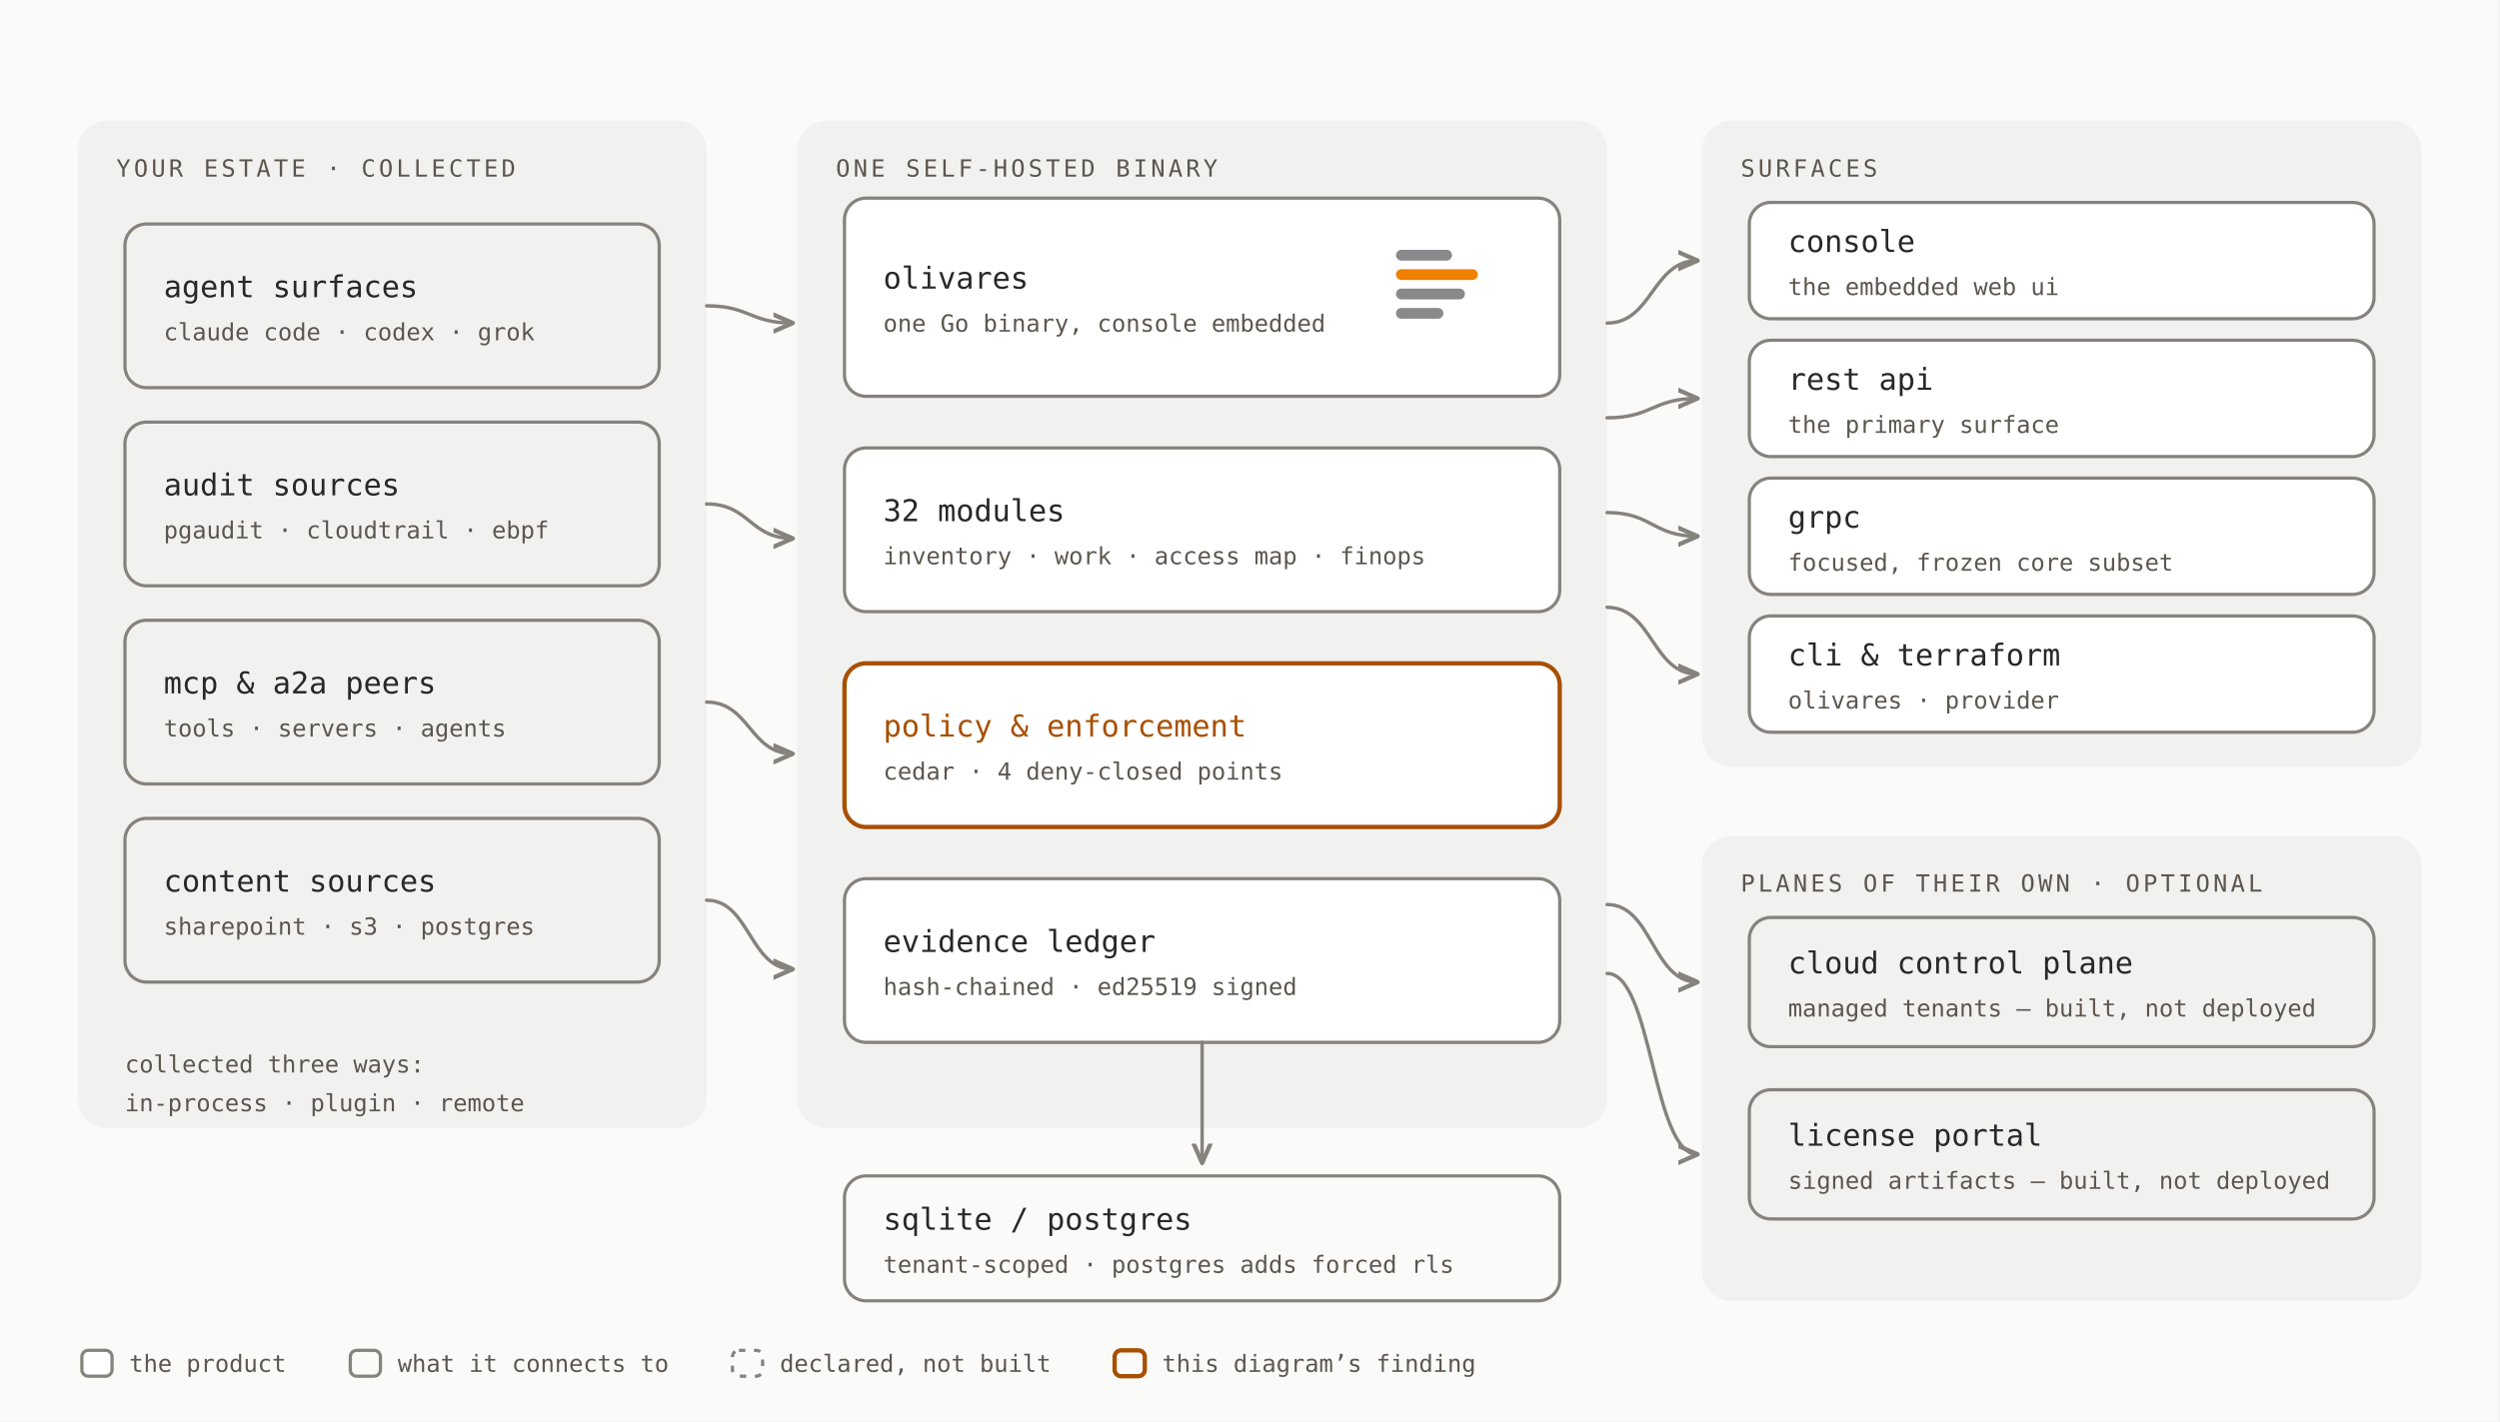
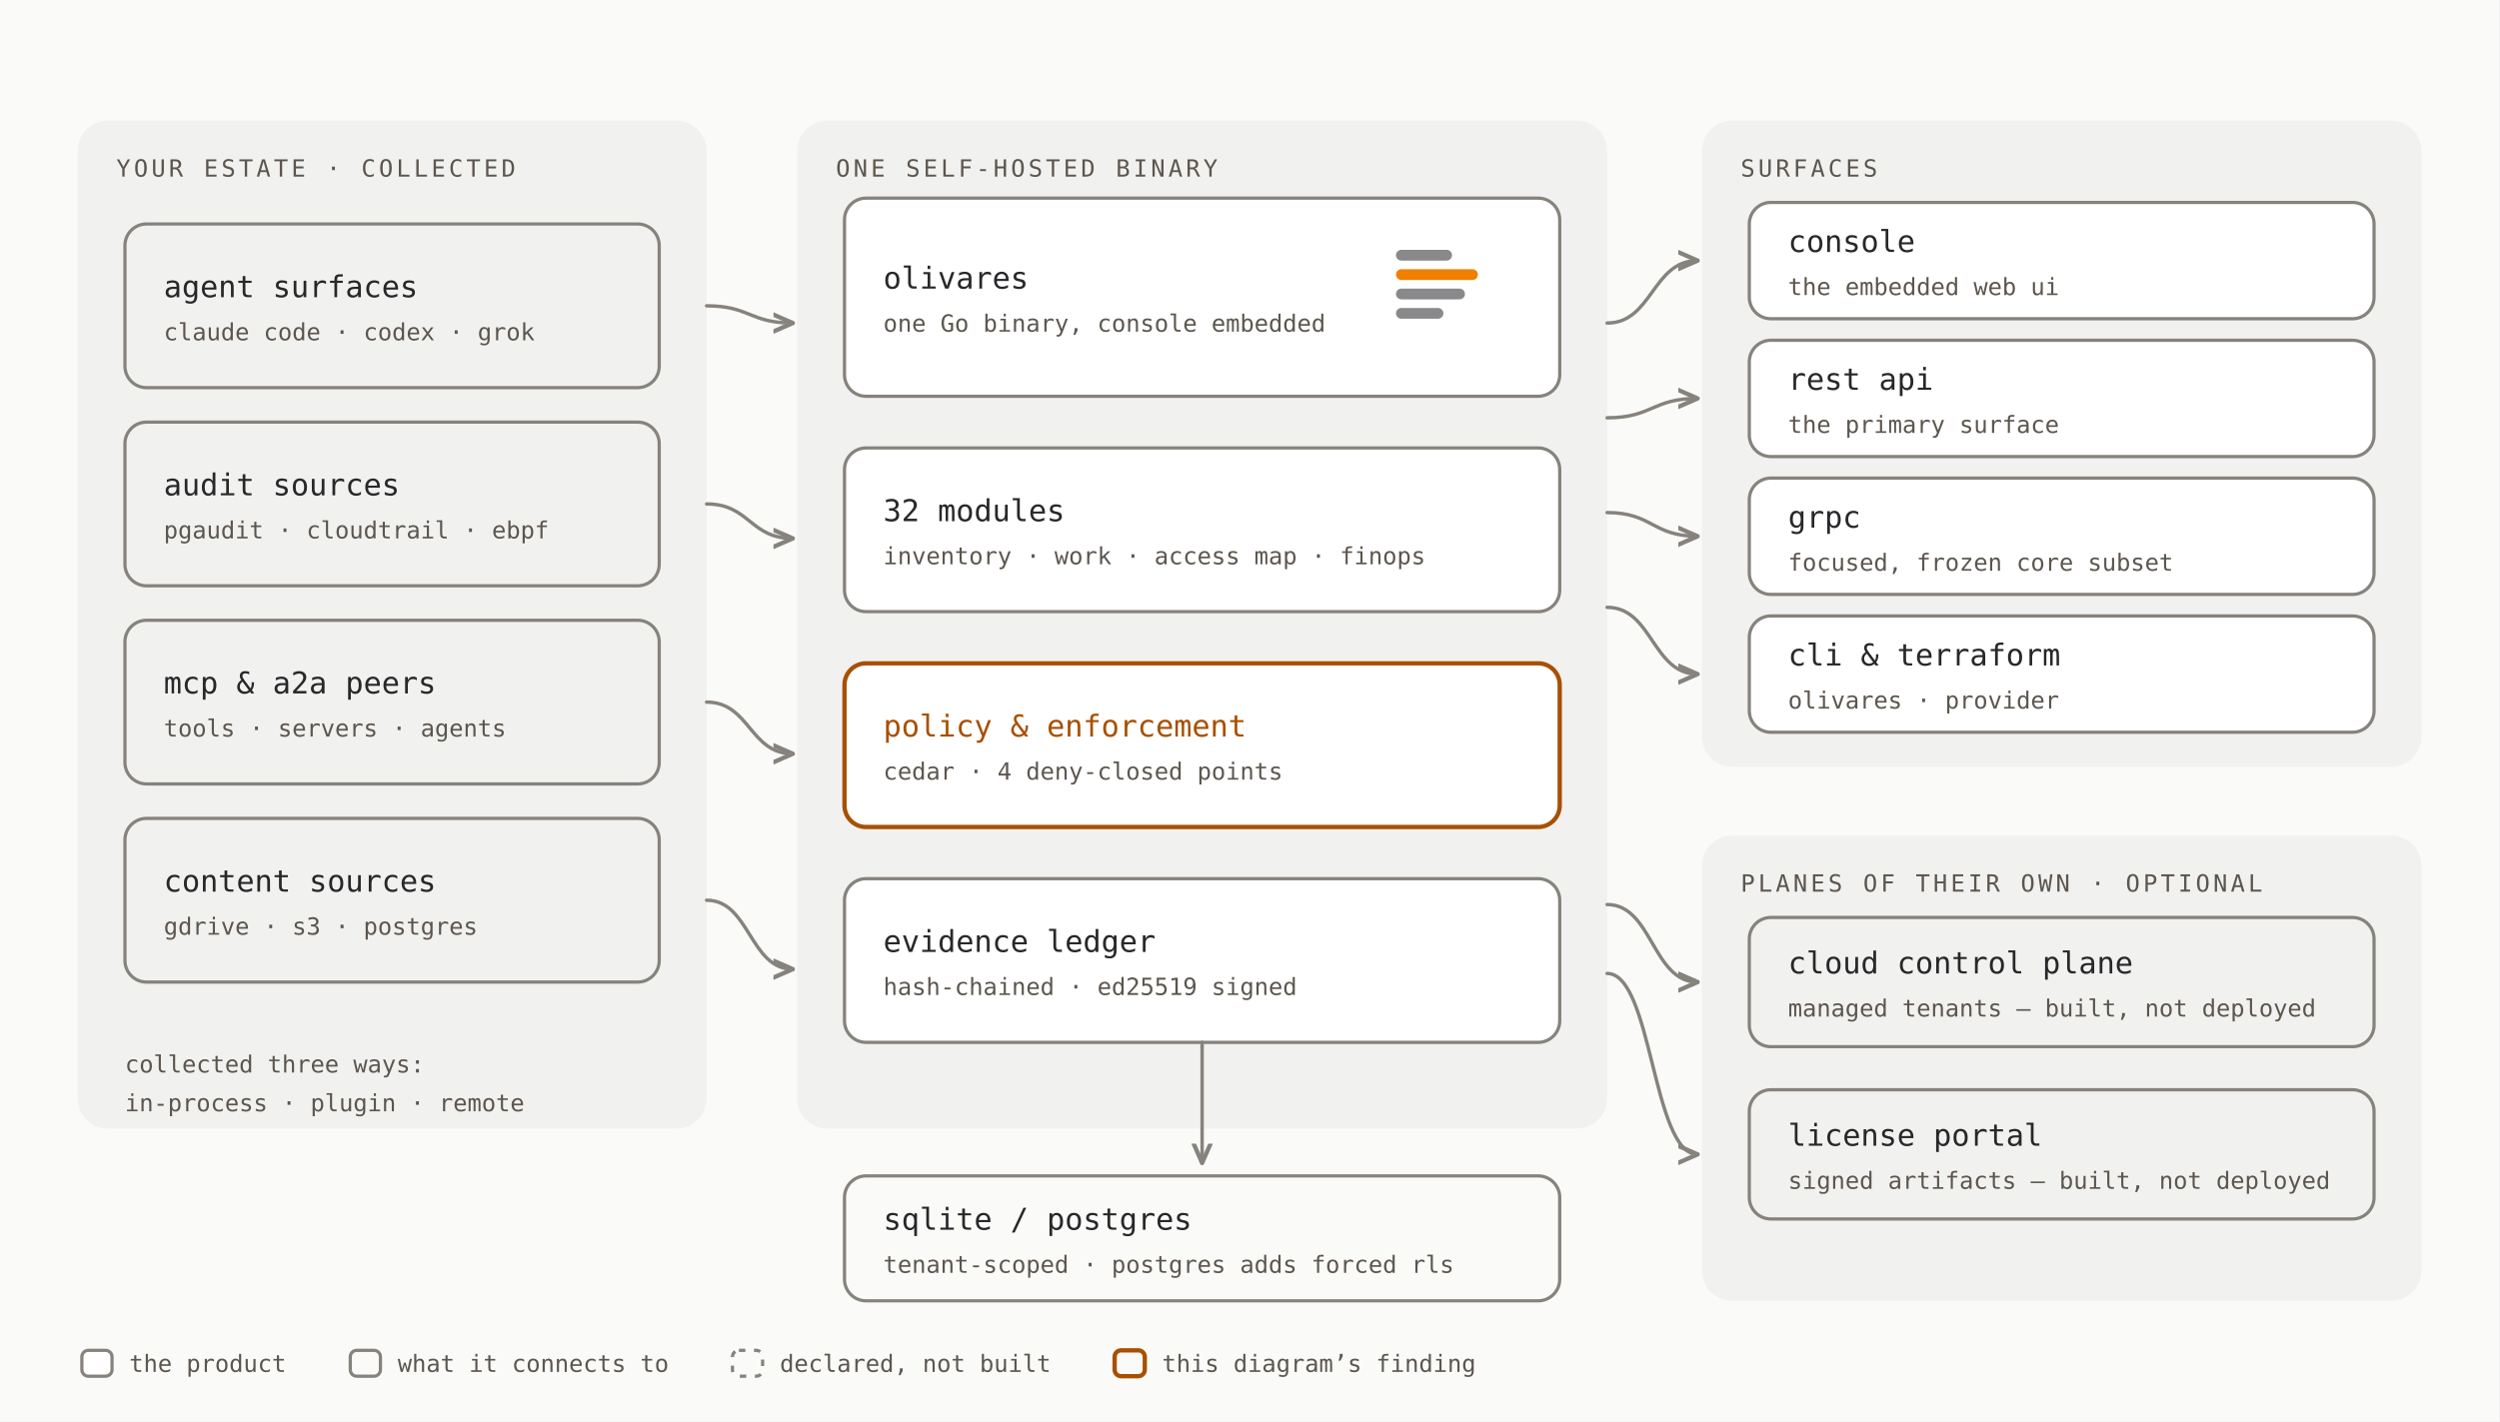
<svg xmlns="http://www.w3.org/2000/svg" viewBox="0 0 1160 660" width="1160" height="660" fill="none" role="img">
  <rect x="0" y="0" width="1160" height="660" fill="#fafaf9" />
  <defs>
    <marker id="d2light-a" viewBox="0 0 10 10" refX="8" refY="5" markerWidth="7" markerHeight="7" orient="auto-start-reverse">
      <path d="M 0 1.5 L 8 5 L 0 8.5" fill="none" stroke="#86827c" stroke-width="1.8" stroke-linecap="round" stroke-linejoin="round" />
    </marker>
    <marker id="d2light-af" viewBox="0 0 10 10" refX="8" refY="5" markerWidth="7" markerHeight="7" orient="auto-start-reverse">
      <path d="M 0 1.5 L 8 5 L 0 8.5" fill="none" stroke="#f08000" stroke-width="1.8" stroke-linecap="round" stroke-linejoin="round" />
    </marker>
    <marker id="d2light-ad" viewBox="0 0 10 10" refX="8" refY="5" markerWidth="7" markerHeight="7" orient="auto-start-reverse">
      <path d="M 0 1.5 L 8 5 L 0 8.5" fill="none" stroke="#86827c" stroke-width="1.8" stroke-linecap="round" stroke-linejoin="round" />
    </marker>
  </defs>
  <rect x="36" y="56" width="292" height="468" rx="14" fill="#f1f1f0" />
  <text x="54" y="82" font-family="'JetBrains Mono', ui-monospace, Menlo, Consolas, monospace" font-size="11" fill="#5c564e" letter-spacing="1.5">YOUR ESTATE · COLLECTED</text>
  <rect x="58" y="104" width="248" height="76" rx="10" fill="none" stroke="#86827c" stroke-width="1.5" />
  <text x="76" y="138" font-family="'JetBrains Mono', ui-monospace, Menlo, Consolas, monospace" font-size="14" fill="#28282b" font-weight="500">agent surfaces</text>
  <text x="76" y="158" font-family="'JetBrains Mono', ui-monospace, Menlo, Consolas, monospace" font-size="11" fill="#5c564e">claude code · codex · grok</text>
  <rect x="58" y="196" width="248" height="76" rx="10" fill="none" stroke="#86827c" stroke-width="1.5" />
  <text x="76" y="230" font-family="'JetBrains Mono', ui-monospace, Menlo, Consolas, monospace" font-size="14" fill="#28282b" font-weight="500">audit sources</text>
  <text x="76" y="250" font-family="'JetBrains Mono', ui-monospace, Menlo, Consolas, monospace" font-size="11" fill="#5c564e">pgaudit · cloudtrail · ebpf</text>
  <rect x="58" y="288" width="248" height="76" rx="10" fill="none" stroke="#86827c" stroke-width="1.5" />
  <text x="76" y="322" font-family="'JetBrains Mono', ui-monospace, Menlo, Consolas, monospace" font-size="14" fill="#28282b" font-weight="500">mcp &amp; a2a peers</text>
  <text x="76" y="342" font-family="'JetBrains Mono', ui-monospace, Menlo, Consolas, monospace" font-size="11" fill="#5c564e">tools · servers · agents</text>
  <rect x="58" y="380" width="248" height="76" rx="10" fill="none" stroke="#86827c" stroke-width="1.5" />
  <text x="76" y="414" font-family="'JetBrains Mono', ui-monospace, Menlo, Consolas, monospace" font-size="14" fill="#28282b" font-weight="500">content sources</text>
-   <text x="76" y="434" font-family="'JetBrains Mono', ui-monospace, Menlo, Consolas, monospace" font-size="11" fill="#5c564e">sharepoint · s3 · postgres</text>
+   <text x="76" y="434" font-family="'JetBrains Mono', ui-monospace, Menlo, Consolas, monospace" font-size="11" fill="#5c564e">gdrive · s3 · postgres</text>
  <path d="M 328 142 C 348 142, 348 150, 368 150" fill="none" stroke="#86827c" stroke-width="1.6" stroke-linecap="round" marker-end="url(#d2light-a)" />
  <path d="M 328 234 C 348 234, 348 250, 368 250" fill="none" stroke="#86827c" stroke-width="1.6" stroke-linecap="round" marker-end="url(#d2light-a)" />
  <path d="M 328 326 C 348 326, 348 350, 368 350" fill="none" stroke="#86827c" stroke-width="1.6" stroke-linecap="round" marker-end="url(#d2light-a)" />
  <path d="M 328 418 C 348 418, 348 450, 368 450" fill="none" stroke="#86827c" stroke-width="1.6" stroke-linecap="round" marker-end="url(#d2light-a)" />
  <text x="58" y="498" font-family="'JetBrains Mono', ui-monospace, Menlo, Consolas, monospace" font-size="11" fill="#5c564e">collected three ways:</text>
  <text x="58" y="516" font-family="'JetBrains Mono', ui-monospace, Menlo, Consolas, monospace" font-size="11" fill="#5c564e">in-process · plugin · remote</text>
  <rect x="370" y="56" width="376" height="468" rx="14" fill="#f1f1f0" />
  <text x="388" y="82" font-family="'JetBrains Mono', ui-monospace, Menlo, Consolas, monospace" font-size="11" fill="#5c564e" letter-spacing="1.5">ONE SELF-HOSTED BINARY</text>
  <rect x="392" y="92" width="332" height="92" rx="10" fill="#ffffff" stroke="#86827c" stroke-width="1.5" />
  <text x="410" y="134" font-family="'JetBrains Mono', ui-monospace, Menlo, Consolas, monospace" font-size="14" fill="#28282b" font-weight="500">olivares</text>
  <text x="410" y="154" font-family="'JetBrains Mono', ui-monospace, Menlo, Consolas, monospace" font-size="11" fill="#5c564e">one Go binary, console embedded</text>
  <rect x="648" y="116" width="26" height="5" rx="2.5" fill="#28282b" opacity="0.55" />
  <rect x="648" y="125" width="38" height="5" rx="2.5" fill="#f08000" opacity="1" />
  <rect x="648" y="134" width="32" height="5" rx="2.5" fill="#28282b" opacity="0.55" />
  <rect x="648" y="143" width="22" height="5" rx="2.5" fill="#28282b" opacity="0.55" />
  <rect x="392" y="208" width="332" height="76" rx="10" fill="#ffffff" stroke="#86827c" stroke-width="1.5" />
  <text x="410" y="242" font-family="'JetBrains Mono', ui-monospace, Menlo, Consolas, monospace" font-size="14" fill="#28282b" font-weight="500">32 modules</text>
  <text x="410" y="262" font-family="'JetBrains Mono', ui-monospace, Menlo, Consolas, monospace" font-size="11" fill="#5c564e">inventory · work · access map · finops</text>
  <rect x="392" y="308" width="332" height="76" rx="10" fill="#ffffff" stroke="#a84f00" stroke-width="2" />
  <text x="410" y="342" font-family="'JetBrains Mono', ui-monospace, Menlo, Consolas, monospace" font-size="14" fill="#a84f00" font-weight="500">policy &amp; enforcement</text>
  <text x="410" y="362" font-family="'JetBrains Mono', ui-monospace, Menlo, Consolas, monospace" font-size="11" fill="#5c564e">cedar · 4 deny-closed points</text>
  <rect x="392" y="408" width="332" height="76" rx="10" fill="#ffffff" stroke="#86827c" stroke-width="1.5" />
  <text x="410" y="442" font-family="'JetBrains Mono', ui-monospace, Menlo, Consolas, monospace" font-size="14" fill="#28282b" font-weight="500">evidence ledger</text>
  <text x="410" y="462" font-family="'JetBrains Mono', ui-monospace, Menlo, Consolas, monospace" font-size="11" fill="#5c564e">hash-chained · ed25519 signed</text>
  <path d="M 558 484 L 558 540" fill="none" stroke="#86827c" stroke-width="1.6" stroke-linecap="round" marker-end="url(#d2light-a)" />
  <rect x="392" y="546" width="332" height="58" rx="10" fill="none" stroke="#86827c" stroke-width="1.5" />
  <text x="410" y="571" font-family="'JetBrains Mono', ui-monospace, Menlo, Consolas, monospace" font-size="14" fill="#28282b" font-weight="500">sqlite / postgres</text>
  <text x="410" y="591" font-family="'JetBrains Mono', ui-monospace, Menlo, Consolas, monospace" font-size="11" fill="#5c564e">tenant-scoped · postgres adds forced rls</text>
  <rect x="790" y="56" width="334" height="300" rx="14" fill="#f1f1f0" />
  <text x="808" y="82" font-family="'JetBrains Mono', ui-monospace, Menlo, Consolas, monospace" font-size="11" fill="#5c564e" letter-spacing="1.5">SURFACES</text>
  <rect x="812" y="94" width="290" height="54" rx="10" fill="#ffffff" stroke="#86827c" stroke-width="1.5" />
  <text x="830" y="117" font-family="'JetBrains Mono', ui-monospace, Menlo, Consolas, monospace" font-size="14" fill="#28282b" font-weight="500">console</text>
  <text x="830" y="137" font-family="'JetBrains Mono', ui-monospace, Menlo, Consolas, monospace" font-size="11" fill="#5c564e">the embedded web ui</text>
  <rect x="812" y="158" width="290" height="54" rx="10" fill="#ffffff" stroke="#86827c" stroke-width="1.5" />
  <text x="830" y="181" font-family="'JetBrains Mono', ui-monospace, Menlo, Consolas, monospace" font-size="14" fill="#28282b" font-weight="500">rest api</text>
  <text x="830" y="201" font-family="'JetBrains Mono', ui-monospace, Menlo, Consolas, monospace" font-size="11" fill="#5c564e">the primary surface</text>
  <rect x="812" y="222" width="290" height="54" rx="10" fill="#ffffff" stroke="#86827c" stroke-width="1.5" />
  <text x="830" y="245" font-family="'JetBrains Mono', ui-monospace, Menlo, Consolas, monospace" font-size="14" fill="#28282b" font-weight="500">grpc</text>
  <text x="830" y="265" font-family="'JetBrains Mono', ui-monospace, Menlo, Consolas, monospace" font-size="11" fill="#5c564e">focused, frozen core subset</text>
  <rect x="812" y="286" width="290" height="54" rx="10" fill="#ffffff" stroke="#86827c" stroke-width="1.5" />
  <text x="830" y="309" font-family="'JetBrains Mono', ui-monospace, Menlo, Consolas, monospace" font-size="14" fill="#28282b" font-weight="500">cli &amp; terraform</text>
  <text x="830" y="329" font-family="'JetBrains Mono', ui-monospace, Menlo, Consolas, monospace" font-size="11" fill="#5c564e">olivares · provider</text>
  <path d="M 746 150 C 767 150, 767 121, 788 121" fill="none" stroke="#86827c" stroke-width="1.6" stroke-linecap="round" marker-end="url(#d2light-a)" />
  <path d="M 746 194 C 767 194, 767 185, 788 185" fill="none" stroke="#86827c" stroke-width="1.6" stroke-linecap="round" marker-end="url(#d2light-a)" />
  <path d="M 746 238 C 767 238, 767 249, 788 249" fill="none" stroke="#86827c" stroke-width="1.6" stroke-linecap="round" marker-end="url(#d2light-a)" />
  <path d="M 746 282 C 767 282, 767 313, 788 313" fill="none" stroke="#86827c" stroke-width="1.6" stroke-linecap="round" marker-end="url(#d2light-a)" />
  <rect x="790" y="388" width="334" height="216" rx="14" fill="#f1f1f0" />
  <text x="808" y="414" font-family="'JetBrains Mono', ui-monospace, Menlo, Consolas, monospace" font-size="11" fill="#5c564e" letter-spacing="1.5">PLANES OF THEIR OWN · OPTIONAL</text>
  <rect x="812" y="426" width="290" height="60" rx="10" fill="none" stroke="#86827c" stroke-width="1.5" />
  <text x="830" y="452" font-family="'JetBrains Mono', ui-monospace, Menlo, Consolas, monospace" font-size="14" fill="#28282b" font-weight="500">cloud control plane</text>
  <text x="830" y="472" font-family="'JetBrains Mono', ui-monospace, Menlo, Consolas, monospace" font-size="11" fill="#5c564e">managed tenants — built, not deployed</text>
  <rect x="812" y="506" width="290" height="60" rx="10" fill="none" stroke="#86827c" stroke-width="1.5" />
  <text x="830" y="532" font-family="'JetBrains Mono', ui-monospace, Menlo, Consolas, monospace" font-size="14" fill="#28282b" font-weight="500">license portal</text>
  <text x="830" y="552" font-family="'JetBrains Mono', ui-monospace, Menlo, Consolas, monospace" font-size="11" fill="#5c564e">signed artifacts — built, not deployed</text>
  <path d="M 746 420 C 767 420, 767 456, 788 456" fill="none" stroke="#86827c" stroke-width="1.6" stroke-linecap="round" marker-end="url(#d2light-a)" />
  <path d="M 746 452 C 767 452, 767 536, 788 536" fill="none" stroke="#86827c" stroke-width="1.6" stroke-linecap="round" marker-end="url(#d2light-a)" />
  <rect x="38" y="627" width="14" height="12" rx="3" fill="#ffffff" stroke="#86827c" stroke-width="1.5" />
  <text x="60" y="637" font-family="'JetBrains Mono', ui-monospace, Menlo, Consolas, monospace" font-size="11" fill="#5c564e">the product</text>
  <rect x="162.6" y="627" width="14" height="12" rx="3" fill="none" stroke="#86827c" stroke-width="1.5" />
  <text x="184.6" y="637" font-family="'JetBrains Mono', ui-monospace, Menlo, Consolas, monospace" font-size="11" fill="#5c564e">what it connects to</text>
  <rect x="340" y="627" width="14" height="12" rx="3" fill="none" stroke="#86827c" stroke-width="1.5" stroke-dasharray="3 4" />
  <text x="362" y="637" font-family="'JetBrains Mono', ui-monospace, Menlo, Consolas, monospace" font-size="11" fill="#5c564e">declared, not built</text>
  <rect x="517.4" y="627" width="14" height="12" rx="3" fill="none" stroke="#a84f00" stroke-width="2" />
  <text x="539.4" y="637" font-family="'JetBrains Mono', ui-monospace, Menlo, Consolas, monospace" font-size="11" fill="#5c564e">this diagram’s finding</text>
</svg>
